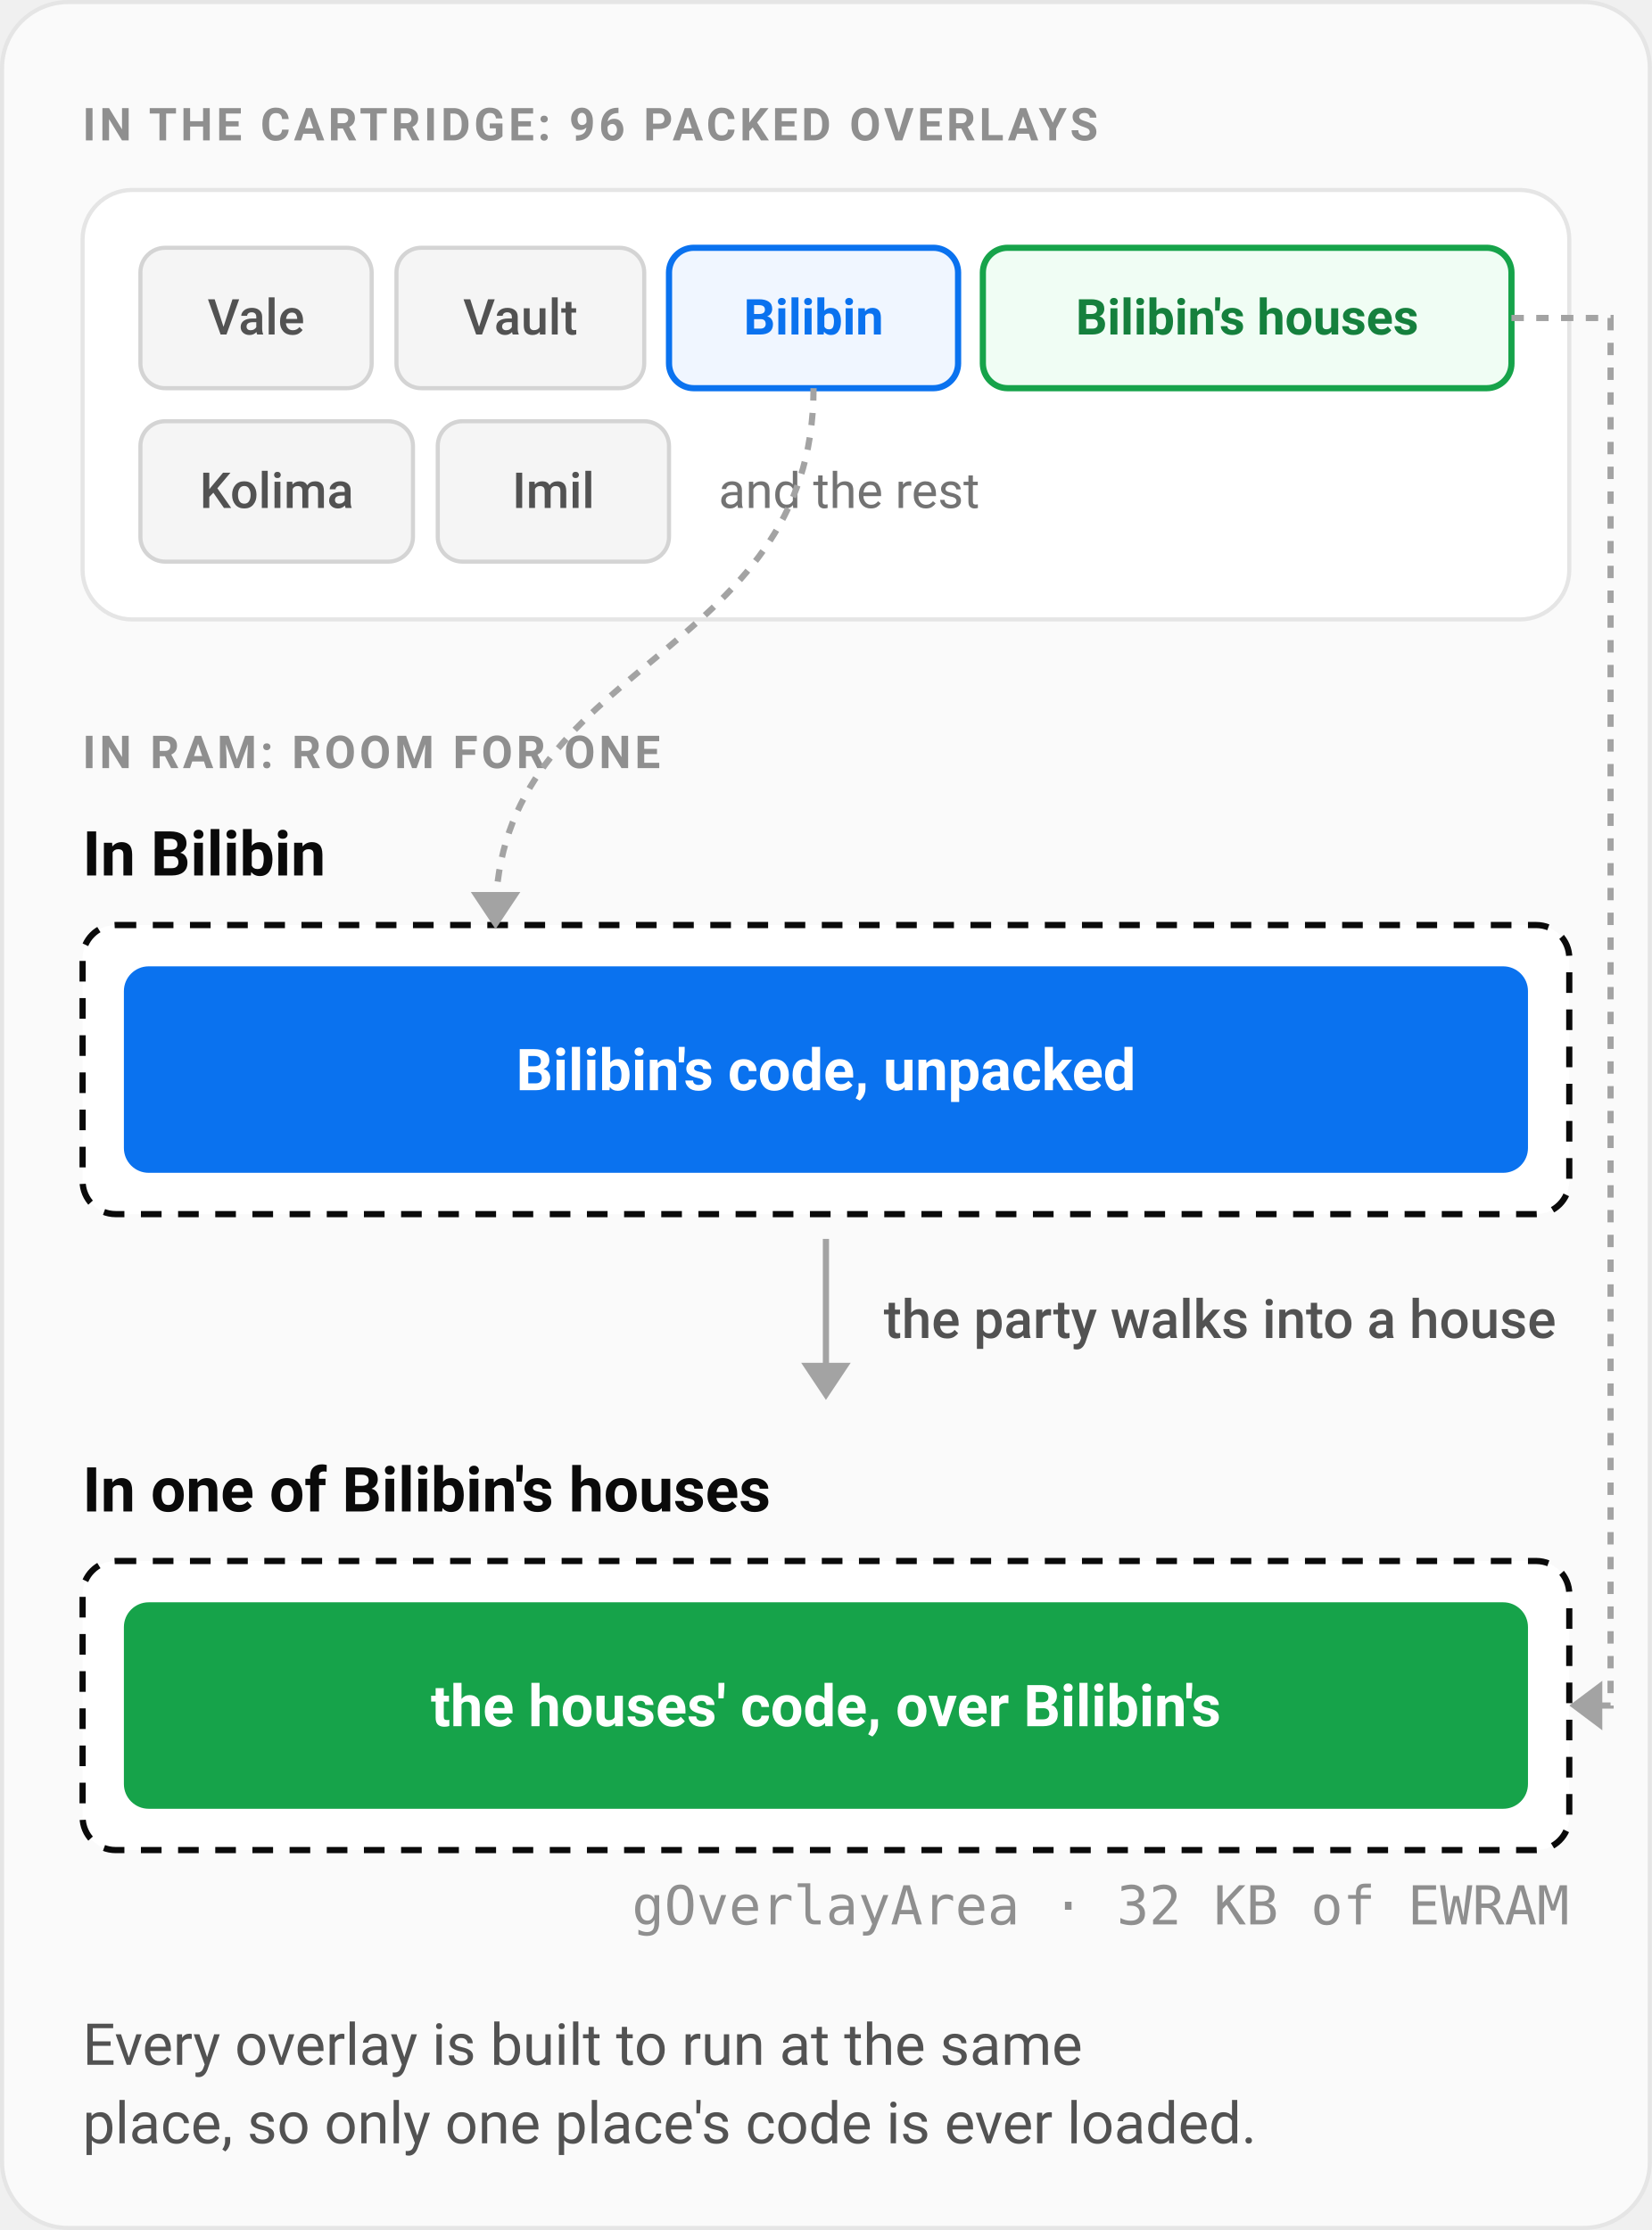
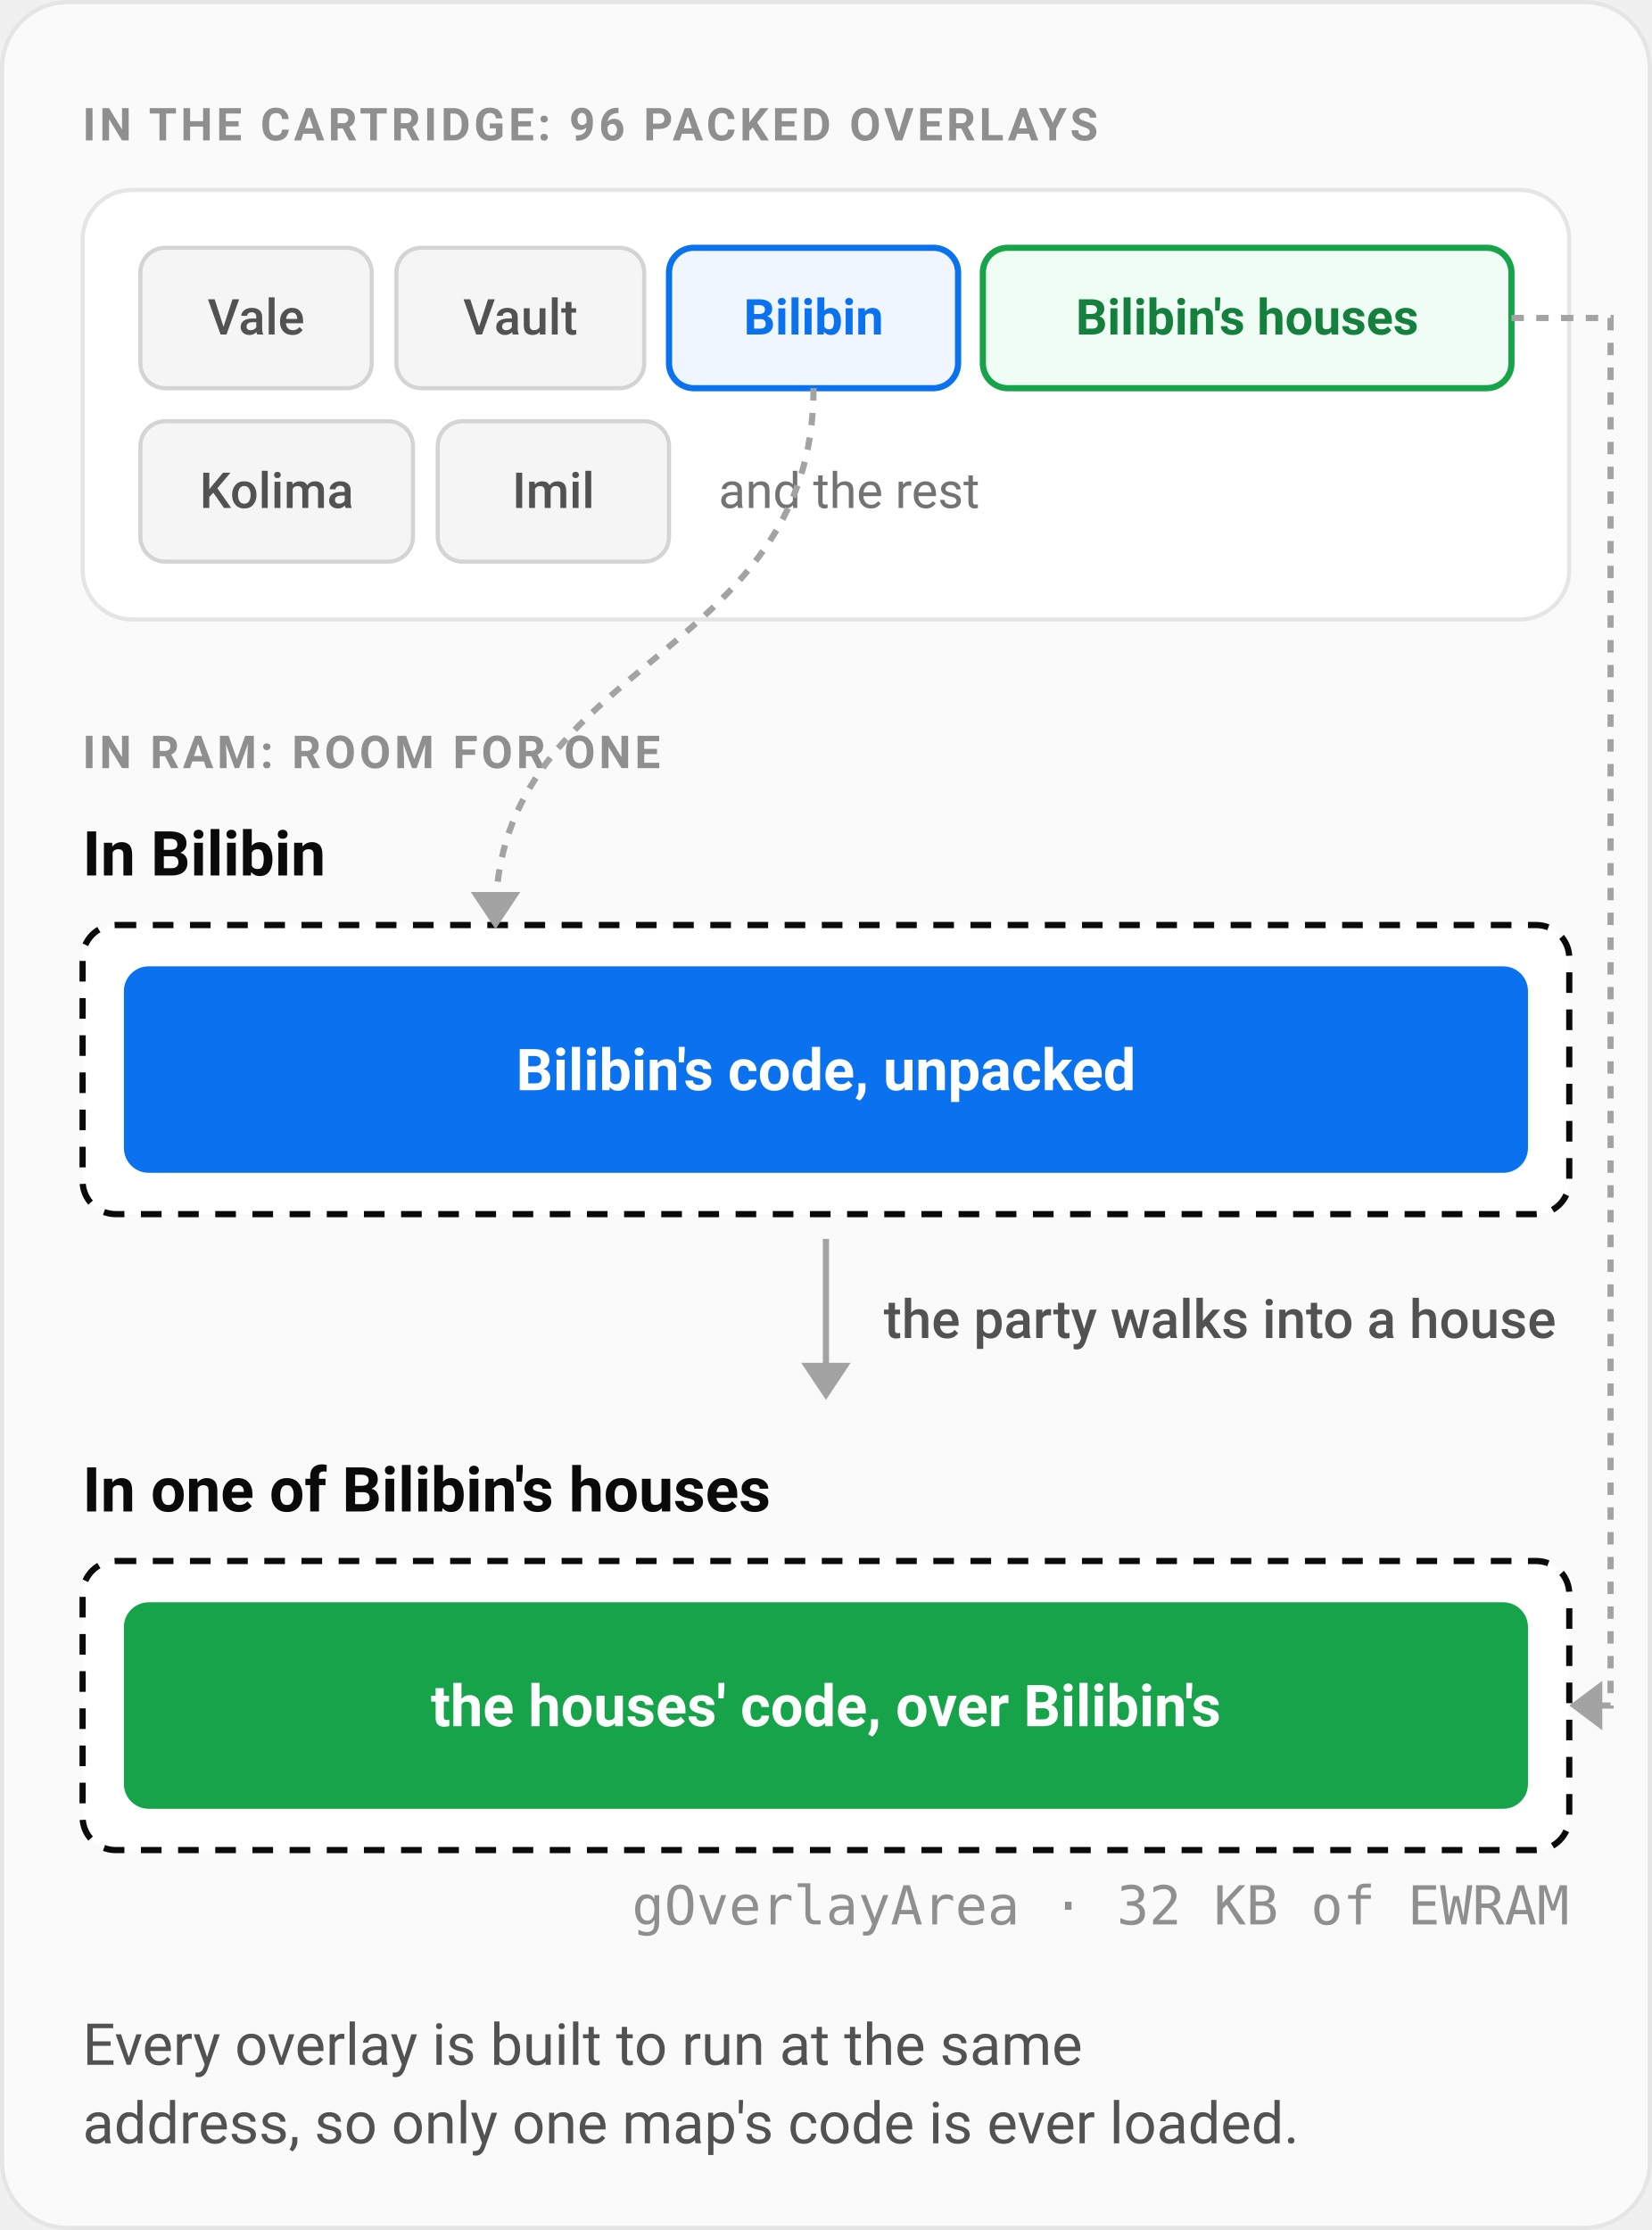
<svg xmlns="http://www.w3.org/2000/svg" width="480" viewBox="0 0 400 540" role="img" aria-labelledby="title desc">
  <style>
    .panel { fill: #fafafa; stroke: #e5e5e5; }
    .card { fill: #ffffff; stroke: #e5e5e5; }
    .pack { fill: #f5f5f5; stroke: #d4d4d4; }
    .pack-a { fill: #f0f6ff; stroke: #0a72ef; stroke-width: 1.5; }
    .pack-b { fill: #f0fdf4; stroke: #16a34a; stroke-width: 1.5; }
    .area { fill: #ffffff; stroke: #0a0a0a; stroke-width: 1.5; stroke-dasharray: 5 4; }
    .fill-a { fill: #0a72ef; }
    .fill-b { fill: #16a34a; }
    .wire { fill: none; stroke: #a3a3a3; stroke-width: 1.5; }
    .head { fill: #a3a3a3; }
    .h { fill: #0a0a0a; font: 600 15px ui-sans-serif, system-ui, -apple-system, "Segoe UI", Roboto, sans-serif; }
    .p { fill: #525252; font: 400 14px ui-sans-serif, system-ui, -apple-system, "Segoe UI", Roboto, sans-serif; }
    .kp { fill: #525252; font: 500 12px ui-sans-serif, system-ui, -apple-system, "Segoe UI", Roboto, sans-serif; }
    .ka { fill: #0a72ef; font: 600 12px ui-sans-serif, system-ui, -apple-system, "Segoe UI", Roboto, sans-serif; }
    .kb { fill: #15803d; font: 600 12px ui-sans-serif, system-ui, -apple-system, "Segoe UI", Roboto, sans-serif; }
    .in { fill: #ffffff; font: 600 14px ui-sans-serif, system-ui, -apple-system, "Segoe UI", Roboto, sans-serif; }
    .label { fill: #525252; font: 500 13px ui-sans-serif, system-ui, -apple-system, "Segoe UI", Roboto, sans-serif; }
    .small { fill: #737373; font: 400 12px ui-sans-serif, system-ui, -apple-system, "Segoe UI", Roboto, sans-serif; }
    .code { fill: #8f8f8f; font: 400 13px ui-monospace, SFMono-Regular, Menlo, Consolas, monospace; }
    .eyebrow { fill: #8f8f8f; font: 600 11px ui-sans-serif, system-ui, -apple-system, "Segoe UI", Roboto, sans-serif; letter-spacing: 0.08em; }
    @media (prefers-color-scheme: dark) {
      .panel { fill: #0a0a0a; stroke: #262626; }
      .card { fill: #111111; stroke: #2e2e2e; }
      .pack { fill: #1a1a1a; stroke: #333333; }
      .pack-a { fill: #0d1a2e; stroke: #3b8eff; }
      .pack-b { fill: #0f2a18; stroke: #22c55e; }
      .area { fill: #111111; stroke: #ededed; }
      .fill-a { fill: #3b8eff; }
      .fill-b { fill: #22c55e; }
      .wire { stroke: #5c5c5c; }
      .head { fill: #5c5c5c; }
      .h { fill: #ededed; }
      .p, .kp, .label { fill: #a1a1a1; }
      .ka { fill: #66a6ff; }
      .kb { fill: #4ade80; }
      .in { fill: #0a0a0a; }
      .small, .code, .eyebrow { fill: #7c7c7c; }
    }
  </style>
  <rect class="panel" x="0.5" y="0.5" width="399" height="539" rx="16" />
  <text class="eyebrow" x="20" y="34">IN THE CARTRIDGE: 96 PACKED OVERLAYS</text>
  <rect class="card" x="20" y="46" width="360" height="104" rx="12" />
  <rect class="pack" x="34" y="60" width="56" height="34" rx="6" />
  <text class="kp" x="62" y="81" text-anchor="middle">Vale</text>
  <rect class="pack" x="96" y="60" width="60" height="34" rx="6" />
  <text class="kp" x="126" y="81" text-anchor="middle">Vault</text>
  <rect class="pack-a" x="162" y="60" width="70" height="34" rx="6" />
  <text class="ka" x="197" y="81" text-anchor="middle">Bilibin</text>
  <rect class="pack-b" x="238" y="60" width="128" height="34" rx="6" />
  <text class="kb" x="302" y="81" text-anchor="middle">Bilibin's houses</text>
  <rect class="pack" x="34" y="102" width="66" height="34" rx="6" />
  <text class="kp" x="67" y="123" text-anchor="middle">Kolima</text>
  <rect class="pack" x="106" y="102" width="56" height="34" rx="6" />
  <text class="kp" x="134" y="123" text-anchor="middle">Imil</text>
  <text class="small" x="174" y="123">and the rest</text>
  <text class="eyebrow" x="20" y="186">IN RAM: ROOM FOR ONE</text>
  <text class="h" x="20" y="212">In Bilibin</text>
  <rect class="area" x="20" y="224" width="360" height="70" rx="8" />
  <rect class="fill-a" x="30" y="234" width="340" height="50" rx="6" />
  <text class="in" x="200" y="264" text-anchor="middle">Bilibin's code, unpacked</text>
  <path class="wire" d="M 197 94 C 197 160 120 160 120 222" stroke-dasharray="3 3" />
  <path class="head" d="M 114 216 h 12 l -6 9 z" />
  <path class="wire" d="M 366 77 H 390 V 413 H 386" stroke-dasharray="3 3" />
  <path class="head" d="M 388 407 v 12 l -8 -6 z" />
  <path class="wire" d="M 200 300 V 334" />
  <path class="head" d="M 194 330 h 12 l -6 9 z" />
  <text class="label" x="214" y="324">the party walks into a house</text>
  <text class="h" x="20" y="366">In one of Bilibin's houses</text>
  <rect class="area" x="20" y="378" width="360" height="70" rx="8" />
  <rect class="fill-b" x="30" y="388" width="340" height="50" rx="6" />
  <text class="in" x="200" y="418" text-anchor="middle">the houses' code, over Bilibin's</text>
  <text class="code" x="380" y="466" text-anchor="end">gOverlayArea · 32 KB of EWRAM</text>
  <text class="p" x="20" y="500">Every overlay is built to run at the same</text>
-   <text class="p" x="20" y="519">place, so only one place's code is ever loaded.</text>
+   <text class="p" x="20" y="519">address, so only one map's code is ever loaded.</text>
</svg>
